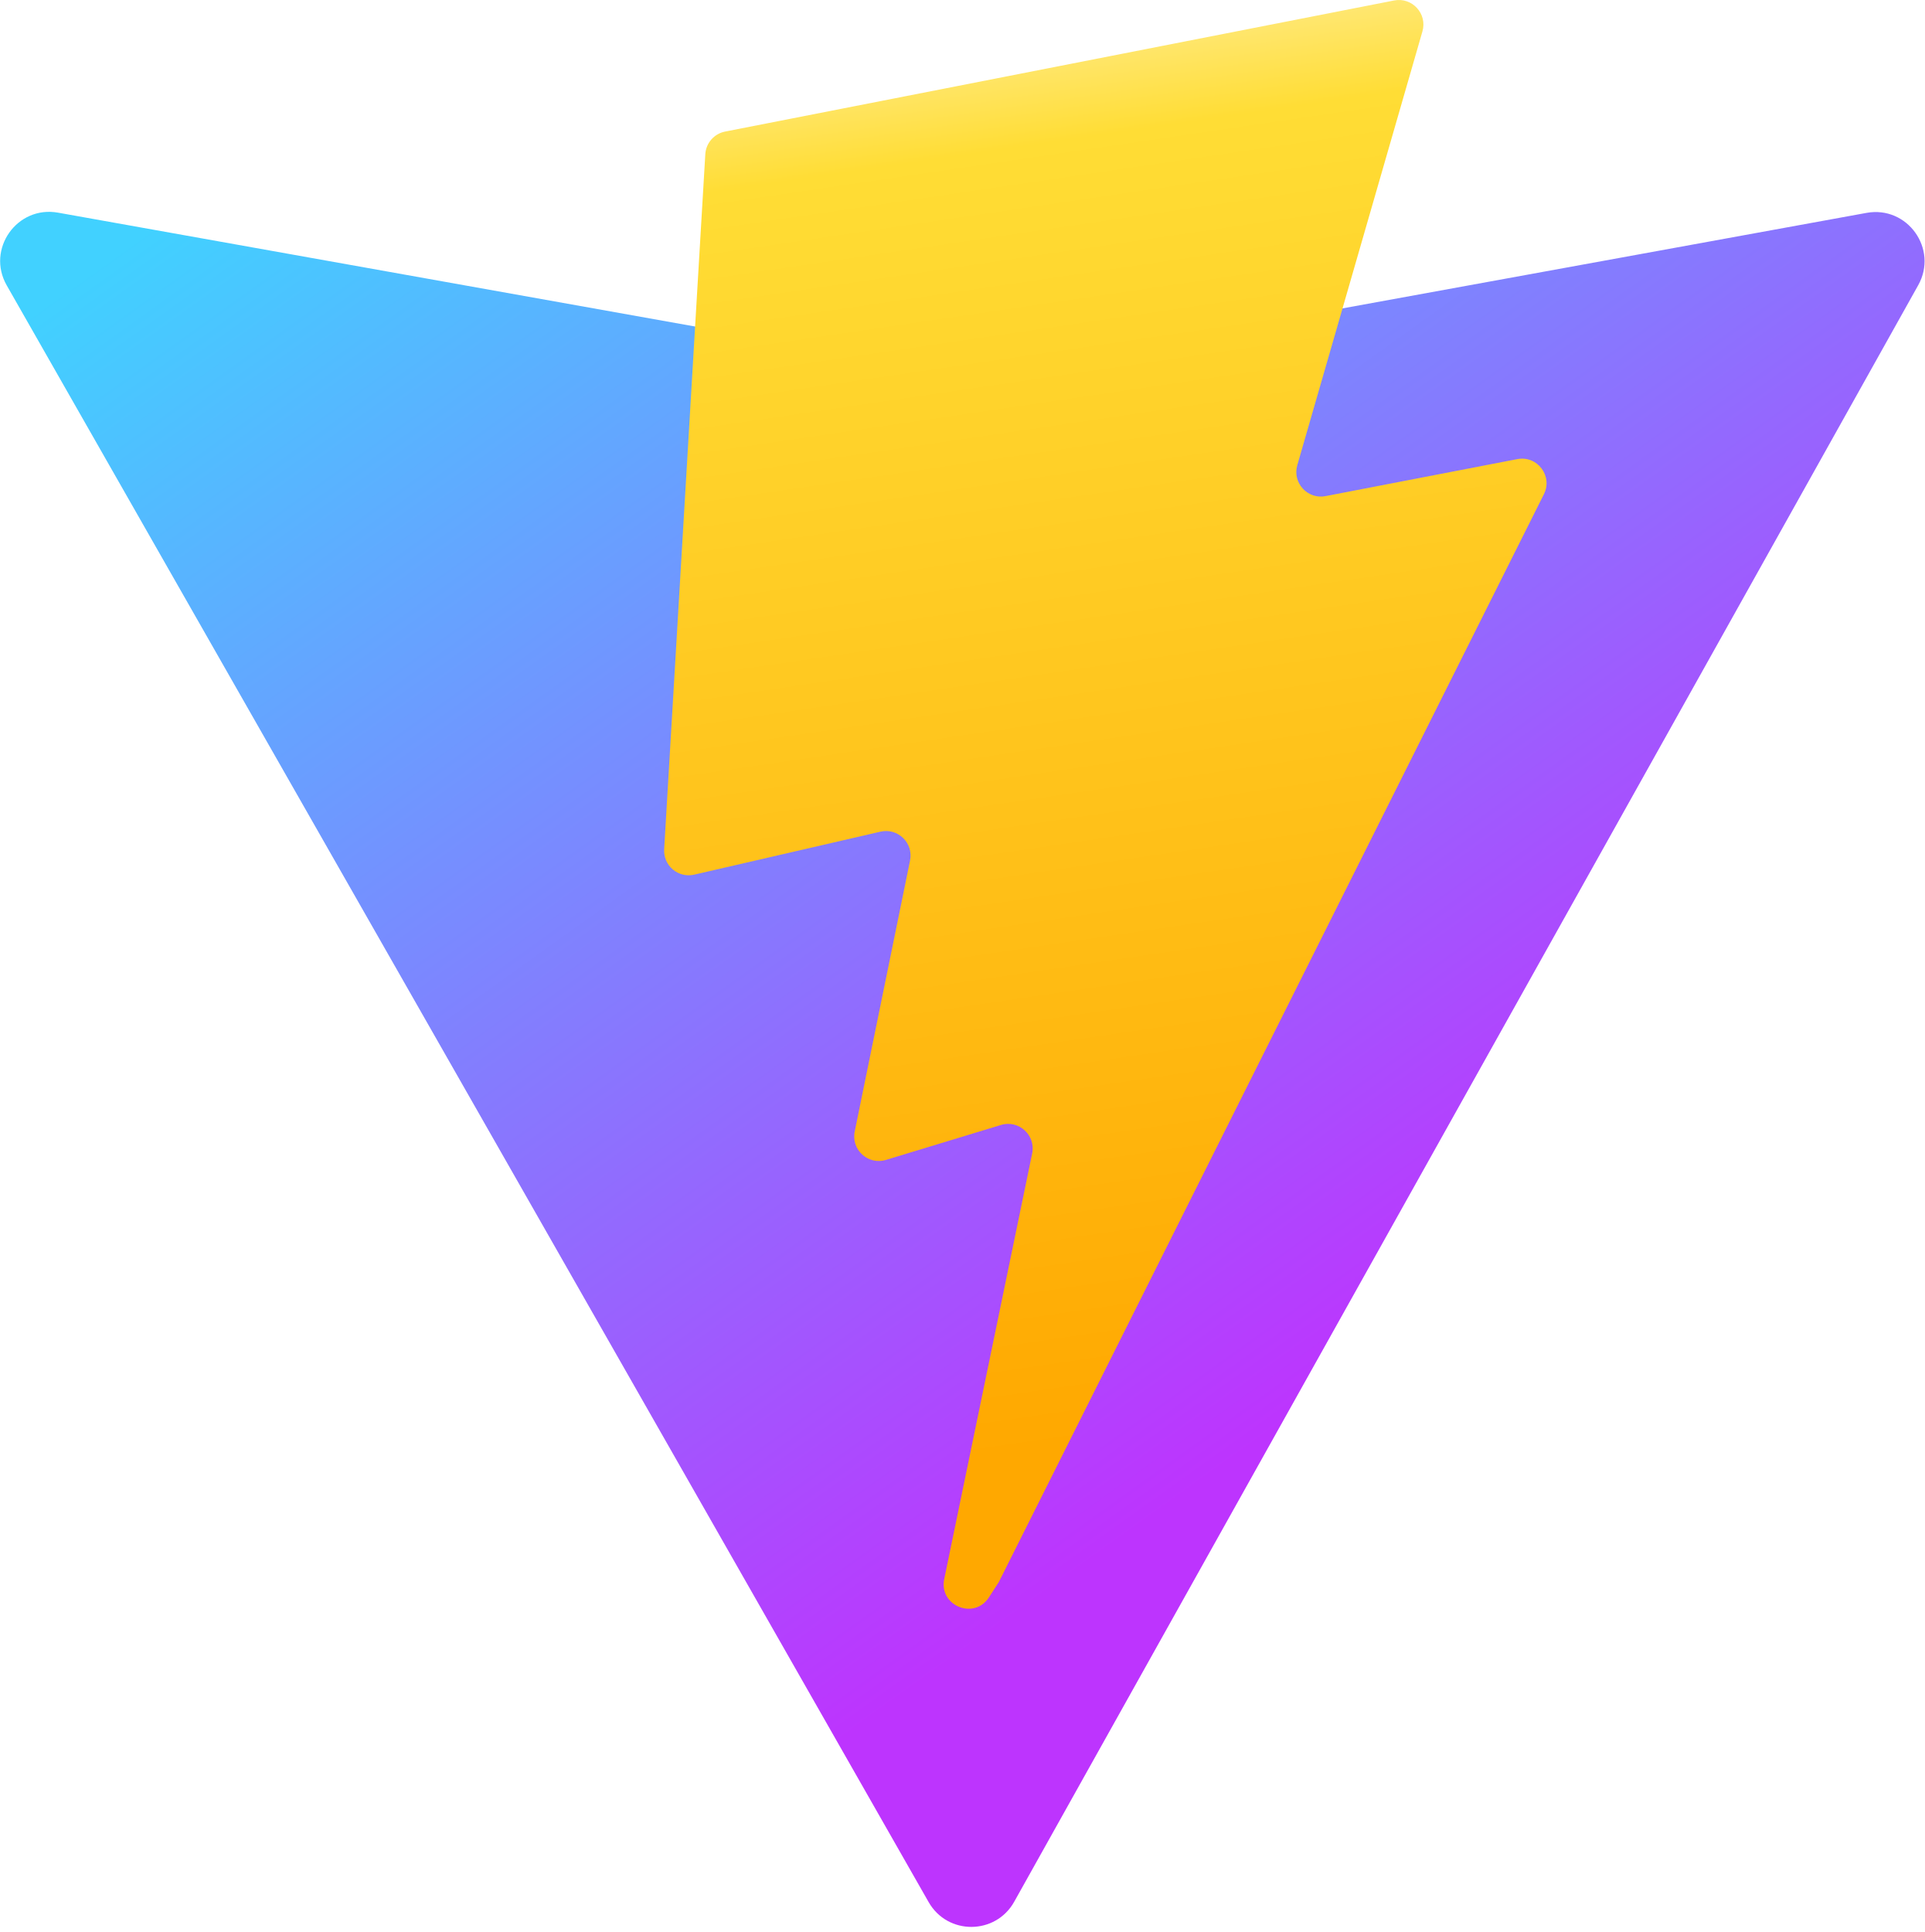
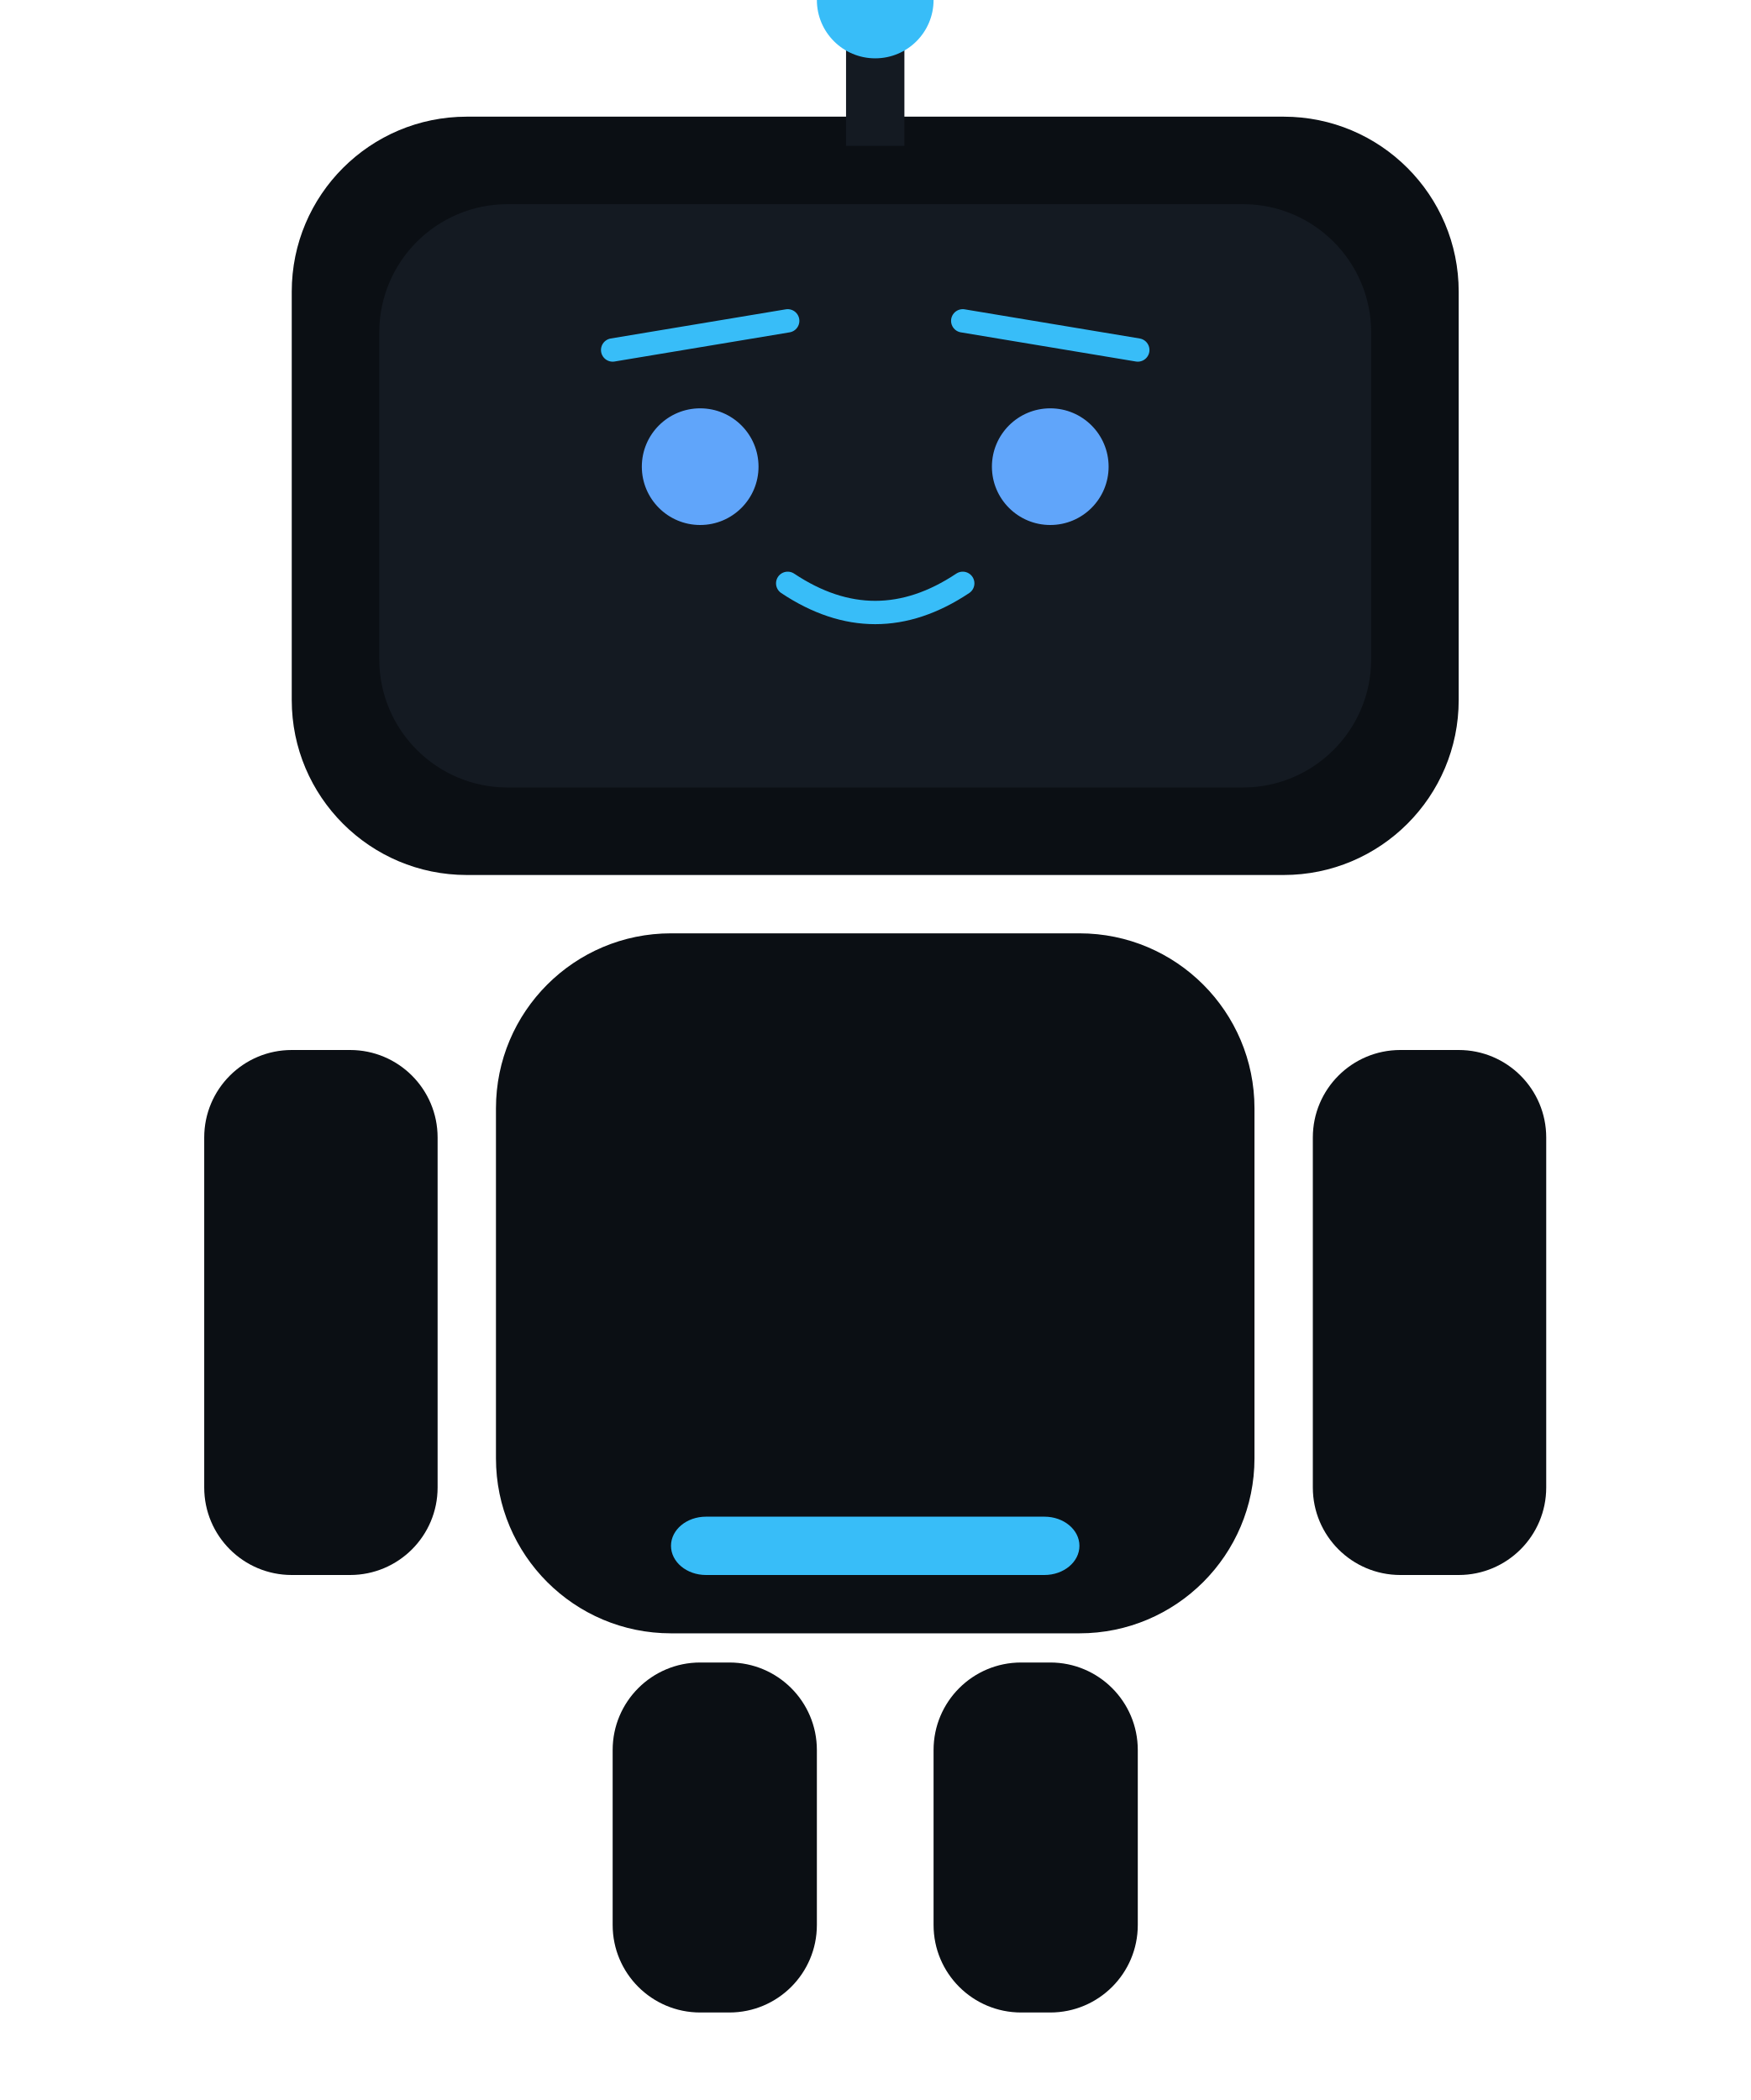
- <svg xmlns="http://www.w3.org/2000/svg" aria-hidden="true" role="img" class="iconify iconify--logos" width="31.88" height="32" preserveAspectRatio="xMidYMid meet" viewBox="0 0 256 257">
+ <svg xmlns="http://www.w3.org/2000/svg" width="300" height="360" viewBox="0 0 300 360">
  <defs>
-     <linearGradient id="IconifyId1813088fe1fbc01fb466" x1="-.828%" x2="57.636%" y1="7.652%" y2="78.411%">
-       <stop offset="0%" stop-color="#41D1FF" />
-       <stop offset="100%" stop-color="#BD34FE" />
-     </linearGradient>
-     <linearGradient id="IconifyId1813088fe1fbc01fb467" x1="43.376%" x2="50.316%" y1="2.242%" y2="89.03%">
-       <stop offset="0%" stop-color="#FFEA83" />
-       <stop offset="8.333%" stop-color="#FFDD35" />
-       <stop offset="100%" stop-color="#FFA800" />
-     </linearGradient>
+     <style>
+       .black { fill: #0b0f14; }
+       .dark { fill: #141a22; }
+       .blue { fill: #38bdf8; }
+       .glow { fill: #60a5fa; }
+     </style>
  </defs>
-   <path fill="url(#IconifyId1813088fe1fbc01fb466)" d="M255.153 37.938L134.897 252.976c-2.483 4.44-8.862 4.466-11.382.048L.875 37.958c-2.746-4.814 1.371-10.646 6.827-9.67l120.385 21.517a6.537 6.537 0 0 0 2.322-.004l117.867-21.483c5.438-.991 9.574 4.796 6.877 9.62Z" />
-   <path fill="url(#IconifyId1813088fe1fbc01fb467)" d="M185.432.063L96.44 17.501a3.268 3.268 0 0 0-2.634 3.014l-5.474 92.456a3.268 3.268 0 0 0 3.997 3.378l24.777-5.718c2.318-.535 4.413 1.507 3.936 3.838l-7.361 36.047c-.495 2.426 1.782 4.5 4.151 3.78l15.304-4.649c2.372-.72 4.652 1.36 4.15 3.788l-11.698 56.621c-.732 3.542 3.979 5.473 5.943 2.437l1.313-2.028l72.516-144.72c1.215-2.423-.88-5.186-3.54-4.672l-25.505 4.922c-2.396.462-4.435-1.77-3.759-4.114l16.646-57.705c.677-2.35-1.37-4.583-3.769-4.113Z" />
+   <rect x="50" y="20" rx="30" ry="30" width="200" height="130" class="black" />
+   <rect x="65" y="35" rx="22" ry="22" width="170" height="100" class="dark" />
+   <rect x="145" y="0" width="10" height="25" class="dark" />
+   <circle cx="150" cy="0" r="10" class="blue" />
+   <circle cx="120" cy="80" r="10" class="glow" />
+   <circle cx="180" cy="80" r="10" class="glow" />
+   <path d="M105 60 L135 55" stroke="#38bdf8" stroke-width="4" stroke-linecap="round" />
+   <path d="M165 55 L195 60" stroke="#38bdf8" stroke-width="4" stroke-linecap="round" />
+   <path d="M135 100 Q150 110 165 100" stroke="#38bdf8" stroke-width="4" fill="none" stroke-linecap="round" />
+   <rect x="85" y="160" rx="30" ry="30" width="130" height="120" class="black" />
+   <rect x="35" y="180" rx="15" ry="15" width="40" height="90" class="black" />
+   <rect x="225" y="180" rx="15" ry="15" width="40" height="90" class="black" />
+   <rect x="105" y="285" rx="15" ry="15" width="35" height="60" class="black" />
+   <rect x="160" y="285" rx="15" ry="15" width="35" height="60" class="black" />
+   <rect x="115" y="260" rx="6" ry="6" width="70" height="10" class="blue" />
</svg>
